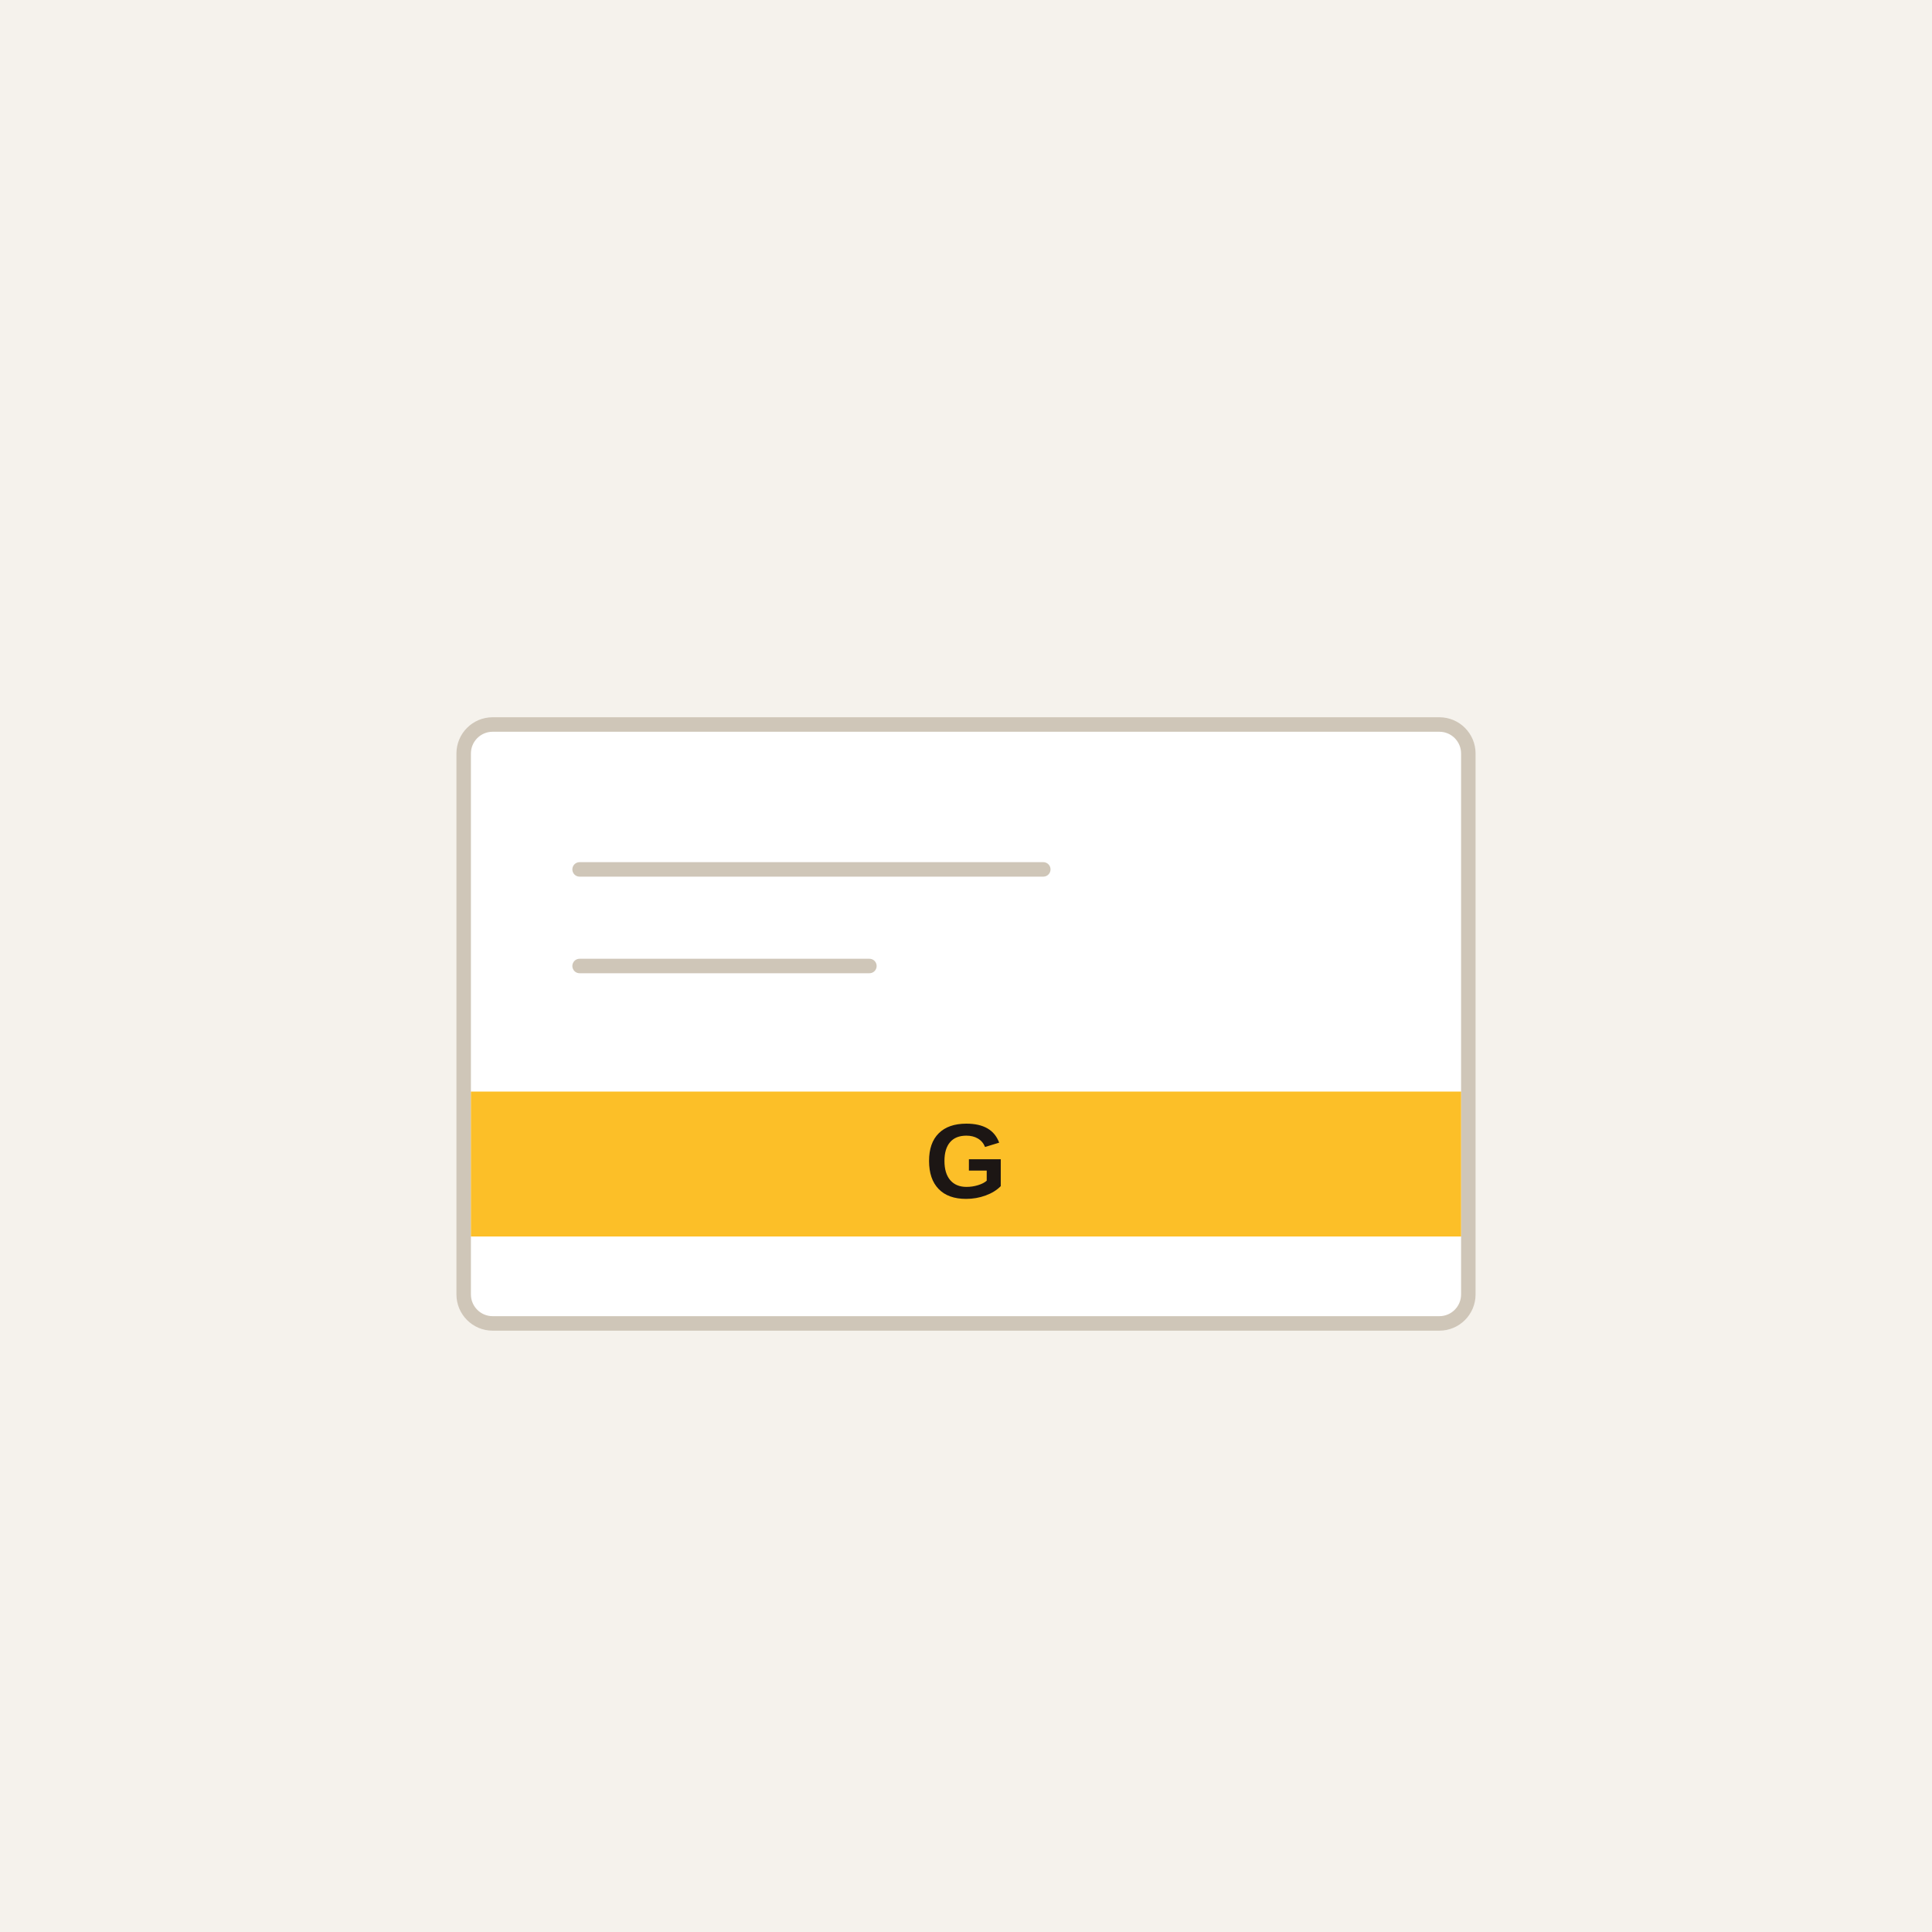
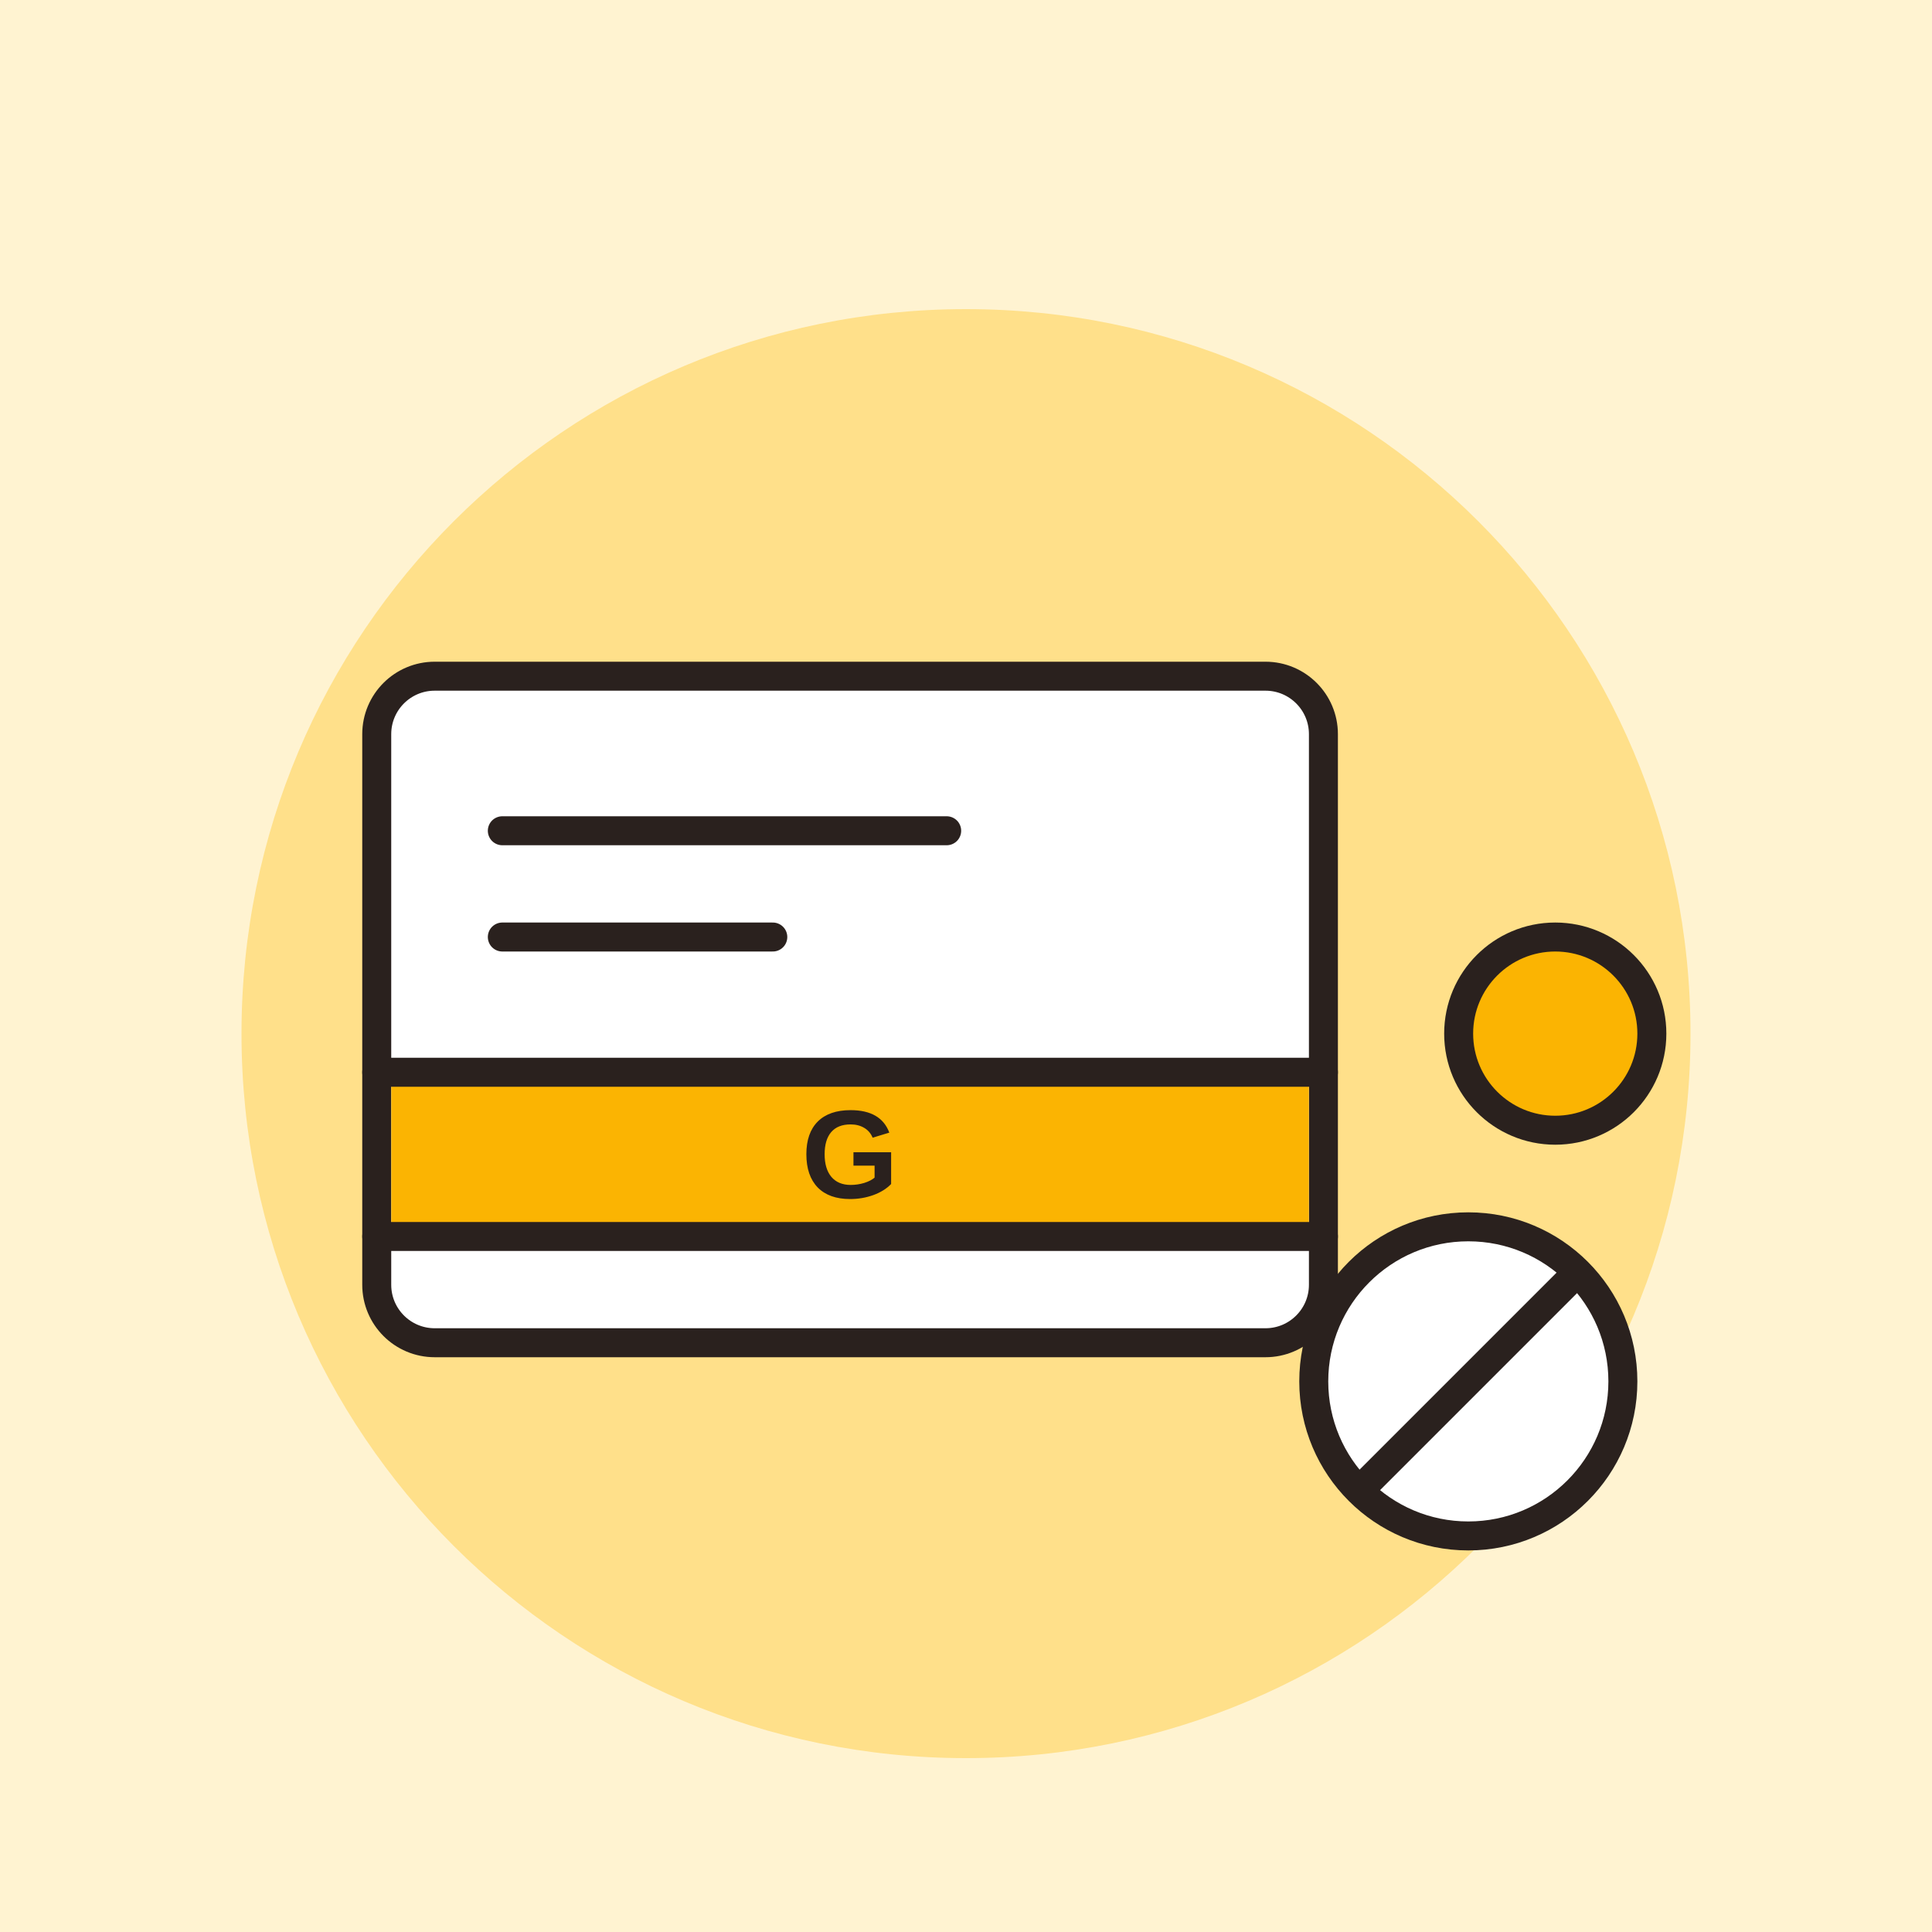
<svg xmlns="http://www.w3.org/2000/svg" viewBox="0 0 400 400" role="img" aria-label="Imagem ilustrativa">
-   <rect width="400" height="400" fill="#F5F2EC" />
-   <rect x="96" y="150" width="208" height="124" rx="6" fill="#FFFFFF" stroke="#CFC6B8" stroke-width="3" stroke-linejoin="round" stroke-linecap="round" />
-   <rect x="97.500" y="226" width="205" height="30" fill="#FBB402" opacity=".85" />
-   <path d="M120 180h96M120 200h60" fill="none" stroke="#CFC6B8" stroke-width="3" stroke-linecap="round" />
-   <text x="200" y="248" text-anchor="middle" font-family="Arial, sans-serif" font-size="22" font-weight="700" fill="#1C1614">G</text>
+   <rect width="400" height="400" fill="#FFF3D1" />
+   <circle cx="200" cy="214" r="150" fill="#FFE08A" />
+   <rect x="78" y="140" width="196" height="138" rx="12" fill="#FFFFFF" stroke="#2A211E" stroke-width="6" stroke-linejoin="round" stroke-linecap="round" />
+   <path d="M104 172h92M104 194h56" fill="none" stroke="#2A211E" stroke-width="6" stroke-linecap="round" stroke-linejoin="round" />
+   <rect x="81" y="222" width="190" height="34" fill="#FBB402" />
+   <path d="M78 222h196M78 256h196" fill="none" stroke="#2A211E" stroke-width="6" stroke-linecap="round" stroke-linejoin="round" />
+   <text x="176" y="248" text-anchor="middle" font-family="Arial, Helvetica, sans-serif" font-size="26" font-weight="700" fill="#2A211E">G</text>
+   <circle cx="304" cy="286" r="32" fill="#FFFFFF" stroke="#2A211E" stroke-width="6" stroke-linejoin="round" stroke-linecap="round" />
+   <path d="M282 308l44-44" fill="none" stroke="#2A211E" stroke-width="6" stroke-linecap="round" stroke-linejoin="round" />
+   <circle cx="322" cy="214" r="20" fill="#FBB402" stroke="#2A211E" stroke-width="6" stroke-linejoin="round" stroke-linecap="round" />
</svg>
